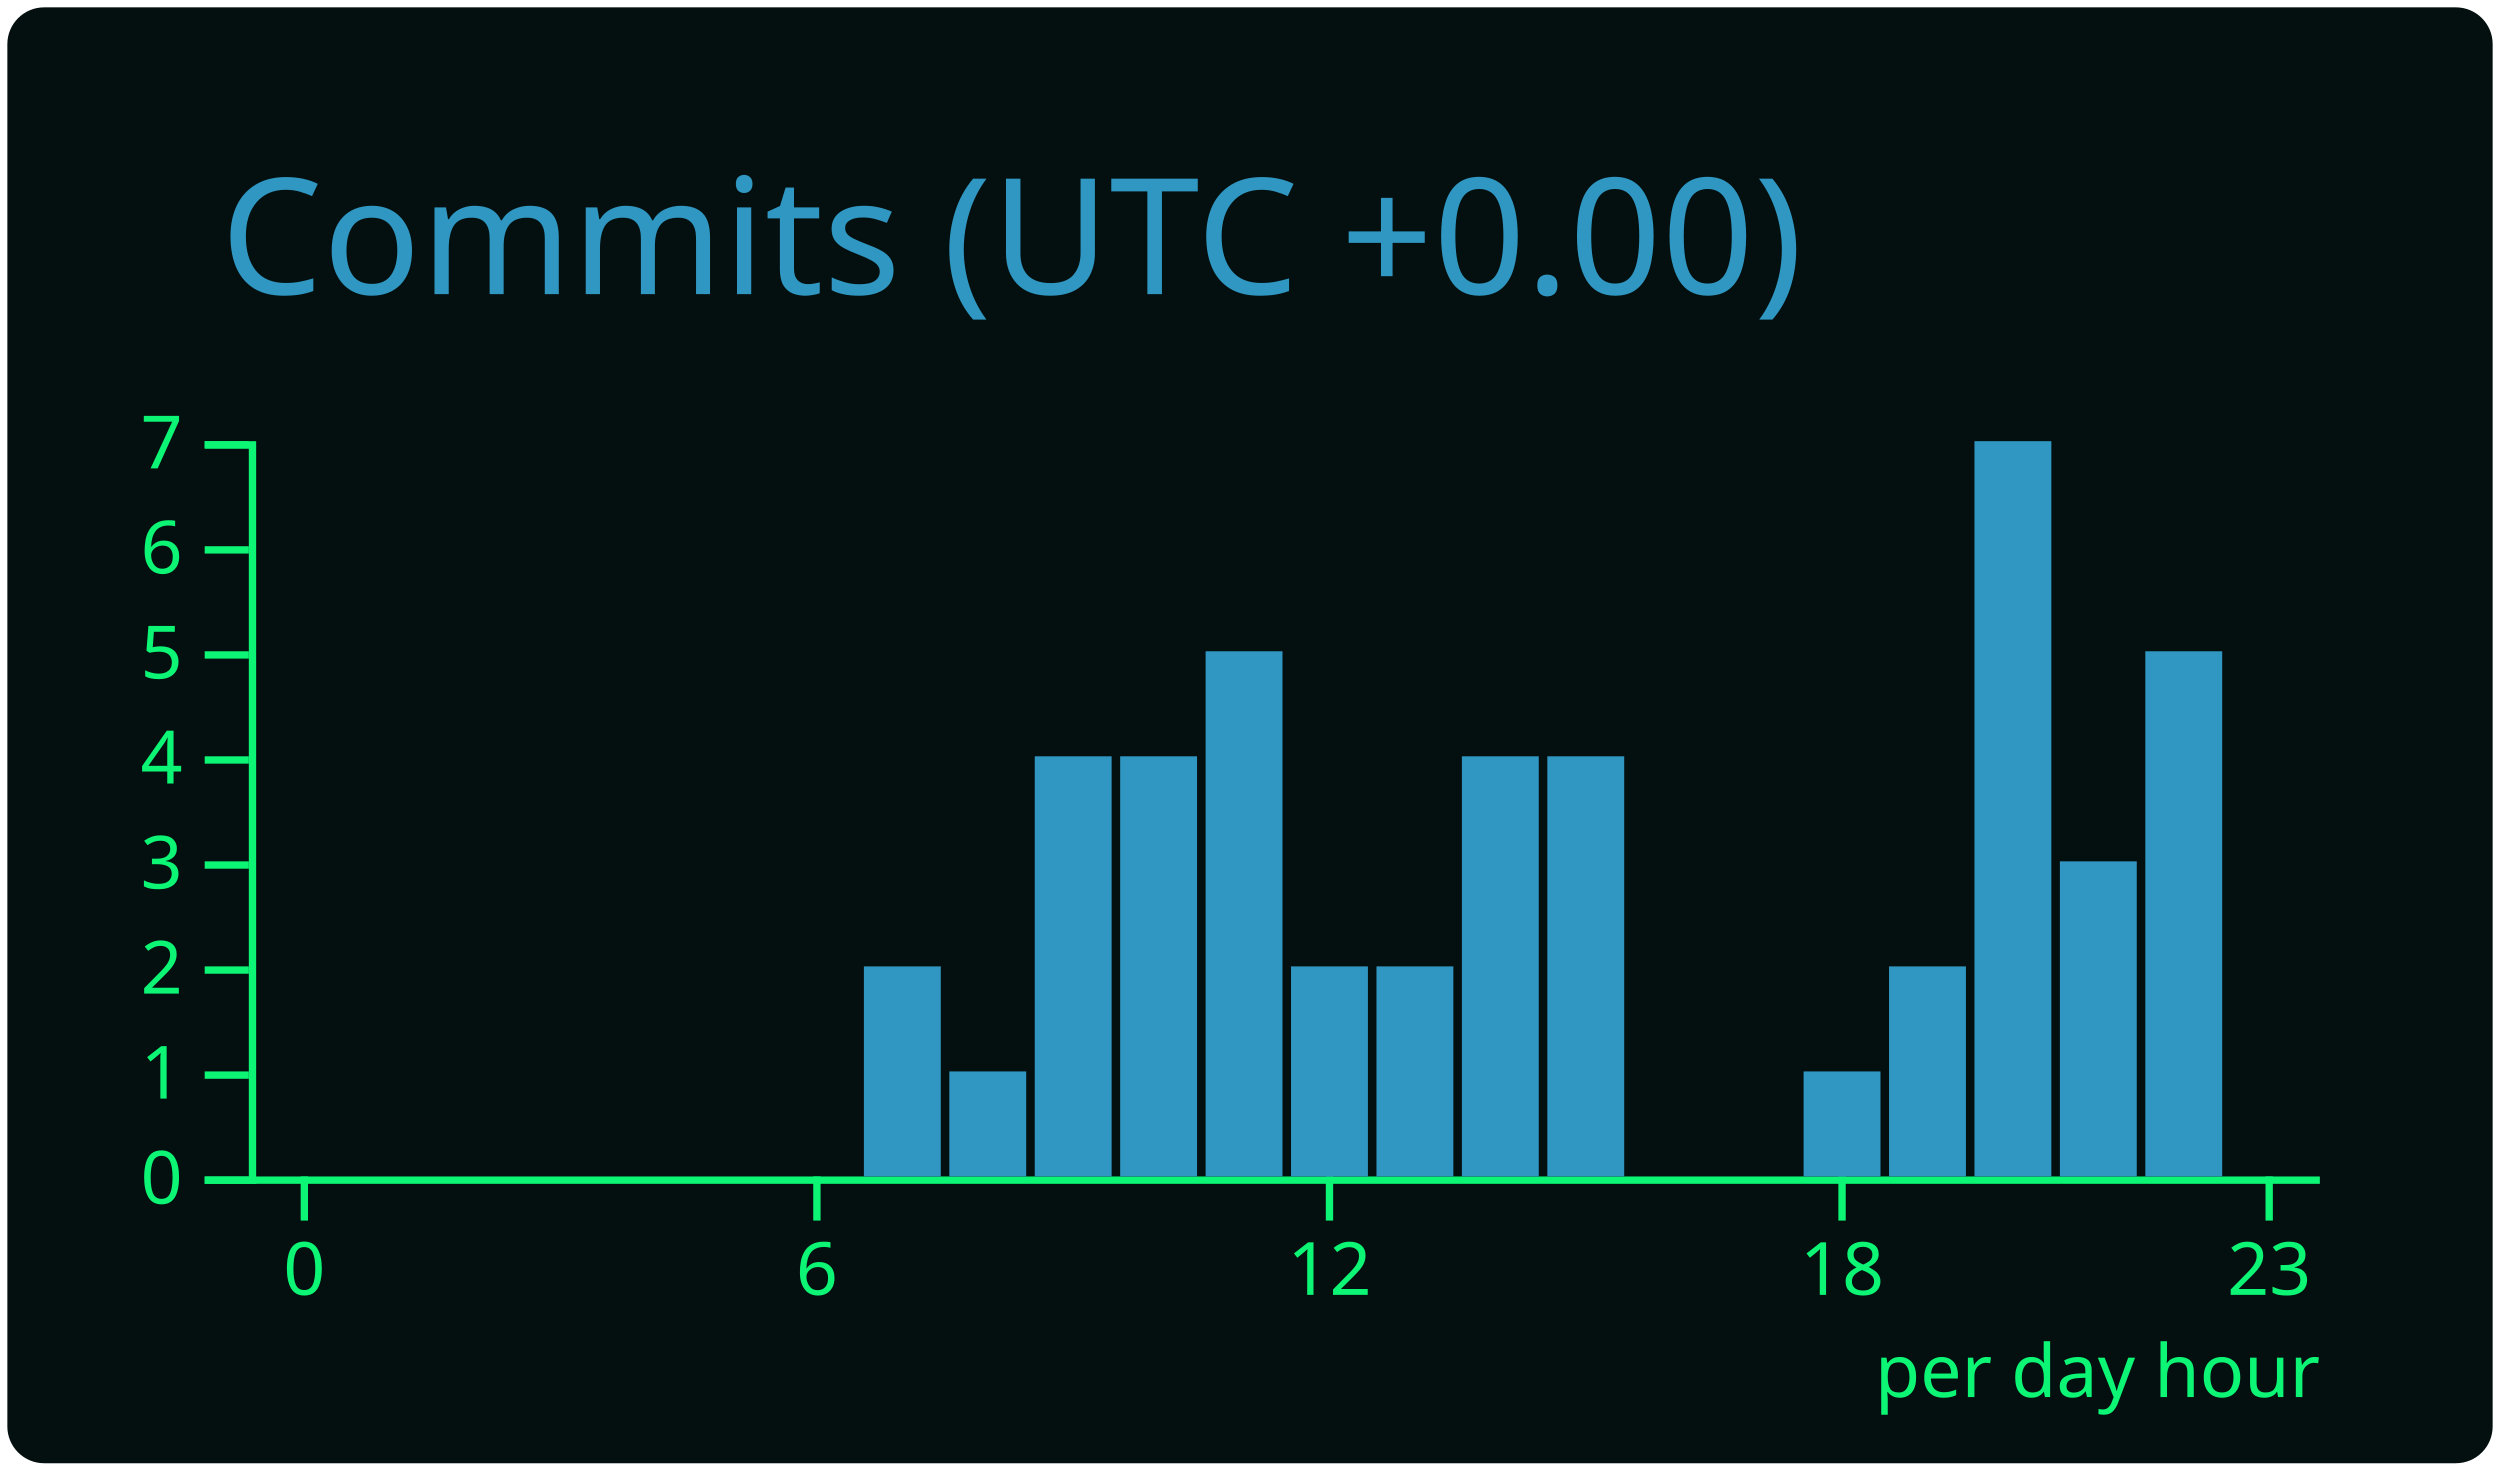
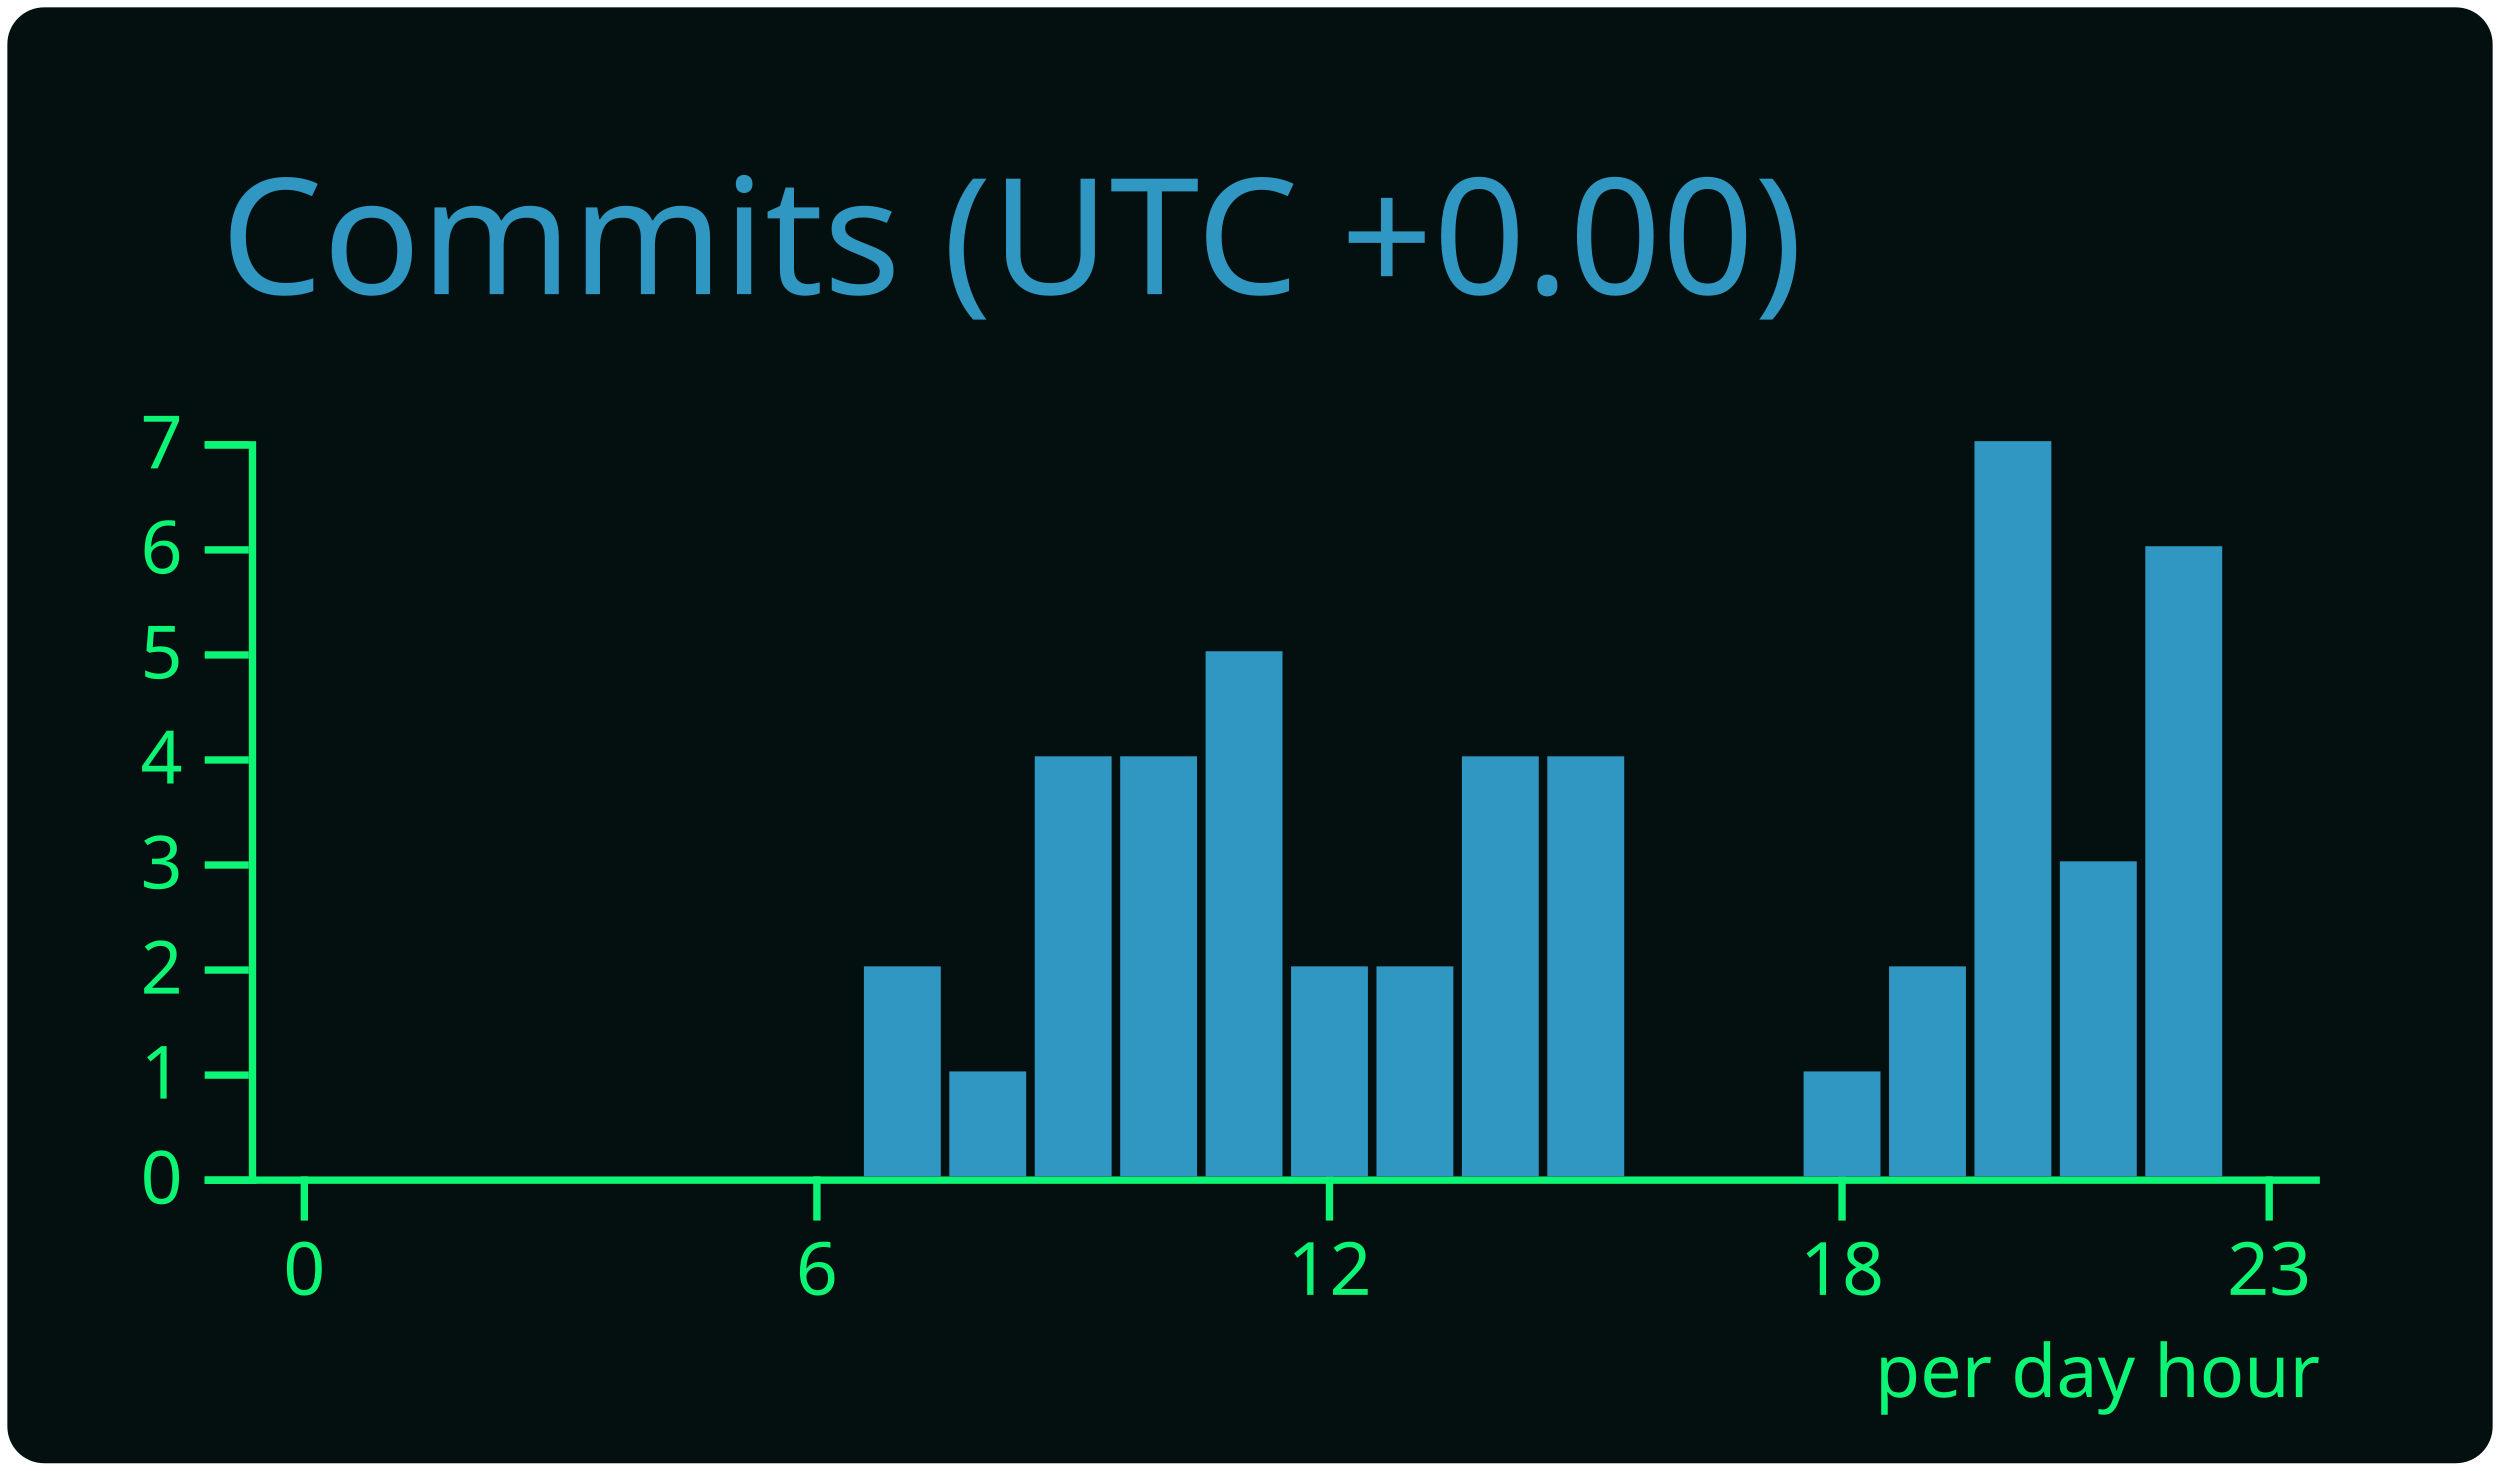
<svg xmlns="http://www.w3.org/2000/svg" width="340" height="200" viewBox="0 0 340 200">
  <style>* {
          font-family: 'Segoe UI', Ubuntu, "Helvetica Neue", Sans-Serif
        }</style>
  <rect x="1" y="1" rx="5" ry="5" height="99%" width="99.412%" stroke="#000000" stroke-width="1" fill="#040f0f" stroke-opacity="0" />
  <text x="30" y="40" style="font-size: 22px; fill: #2f97c1;">Commits (UTC +0.00)</text>
  <g transform="translate(0,40)">
    <g color="#2f97c1" transform="translate(35,20)">
      <g color="#0cf574" transform="translate(0,100)" fill="none" font-size="10" font-family="sans-serif" text-anchor="middle">
        <path class="domain" stroke="currentColor" d="M-1.162,0.5H280.5" />
        <g class="tick" opacity="1" transform="translate(6.390041,0)">
          <line stroke="currentColor" y2="6" />
          <text fill="currentColor" y="9" dy="0.71em">0</text>
        </g>
        <g class="tick" opacity="1" transform="translate(76.09959,0)">
          <line stroke="currentColor" y2="6" />
          <text fill="currentColor" y="9" dy="0.71em">6</text>
        </g>
        <g class="tick" opacity="1" transform="translate(145.8091,0)">
          <line stroke="currentColor" y2="6" />
          <text fill="currentColor" y="9" dy="0.71em">12</text>
        </g>
        <g class="tick" opacity="1" transform="translate(215.5187,0)">
          <line stroke="currentColor" y2="6" />
          <text fill="currentColor" y="9" dy="0.71em">18</text>
        </g>
        <g class="tick" opacity="1" transform="translate(273.61,0)">
          <line stroke="currentColor" y2="6" />
          <text fill="currentColor" y="9" dy="0.71em">23</text>
        </g>
      </g>
      <g color="#0cf574" transform="translate(-1.161826,0)" fill="none" font-size="10" font-family="sans-serif" text-anchor="end">
        <path class="domain" stroke="currentColor" d="M-6,100.5H0.5V0.5H-6" />
        <g class="tick" opacity="1" transform="translate(0,100.5)">
          <line stroke="currentColor" x2="-6" />
          <text fill="currentColor" x="-9" dy="0.32em">0</text>
        </g>
        <g class="tick" opacity="1" transform="translate(0,86.21429)">
          <line stroke="currentColor" x2="-6" />
          <text fill="currentColor" x="-9" dy="0.32em">1</text>
        </g>
        <g class="tick" opacity="1" transform="translate(0,71.92857)">
          <line stroke="currentColor" x2="-6" />
          <text fill="currentColor" x="-9" dy="0.32em">2</text>
        </g>
        <g class="tick" opacity="1" transform="translate(0,57.64286)">
          <line stroke="currentColor" x2="-6" />
          <text fill="currentColor" x="-9" dy="0.32em">3</text>
        </g>
        <g class="tick" opacity="1" transform="translate(0,43.35714)">
          <line stroke="currentColor" x2="-6" />
          <text fill="currentColor" x="-9" dy="0.32em">4</text>
        </g>
        <g class="tick" opacity="1" transform="translate(0,29.07143)">
          <line stroke="currentColor" x2="-6" />
          <text fill="currentColor" x="-9" dy="0.32em">5</text>
        </g>
        <g class="tick" opacity="1" transform="translate(0,14.78571)">
          <line stroke="currentColor" x2="-6" />
          <text fill="currentColor" x="-9" dy="0.32em">6</text>
        </g>
        <g class="tick" opacity="1" transform="translate(0,0.5)">
          <line stroke="currentColor" x2="-6" />
          <text fill="currentColor" x="-9" dy="0.32em">7</text>
        </g>
      </g>
      <rect class="bar" fill="#2f97c1" x="1.162" y="100" width="10.456" height="0" />
      <rect class="bar" fill="#2f97c1" x="12.78" y="100" width="10.456" height="0" />
      <rect class="bar" fill="#2f97c1" x="24.398" y="100" width="10.456" height="0" />
      <rect class="bar" fill="#2f97c1" x="36.017" y="100" width="10.456" height="0" />
      <rect class="bar" fill="#2f97c1" x="47.635" y="100" width="10.456" height="0" />
      <rect class="bar" fill="#2f97c1" x="59.253" y="100" width="10.456" height="0" />
      <rect class="bar" fill="#2f97c1" x="70.871" y="100" width="10.456" height="0" />
      <rect class="bar" fill="#2f97c1" x="82.49" y="71.429" width="10.456" height="28.571" />
      <rect class="bar" fill="#2f97c1" x="94.108" y="85.714" width="10.456" height="14.286" />
      <rect class="bar" fill="#2f97c1" x="105.726" y="42.857" width="10.456" height="57.143" />
      <rect class="bar" fill="#2f97c1" x="117.344" y="42.857" width="10.456" height="57.143" />
      <rect class="bar" fill="#2f97c1" x="128.963" y="28.571" width="10.456" height="71.429" />
      <rect class="bar" fill="#2f97c1" x="140.581" y="71.429" width="10.456" height="28.571" />
      <rect class="bar" fill="#2f97c1" x="152.199" y="71.429" width="10.456" height="28.571" />
      <rect class="bar" fill="#2f97c1" x="163.817" y="42.857" width="10.456" height="57.143" />
      <rect class="bar" fill="#2f97c1" x="175.436" y="42.857" width="10.456" height="57.143" />
      <rect class="bar" fill="#2f97c1" x="187.054" y="100" width="10.456" height="0" />
      <rect class="bar" fill="#2f97c1" x="198.672" y="100" width="10.456" height="0" />
      <rect class="bar" fill="#2f97c1" x="210.29" y="85.714" width="10.456" height="14.286" />
      <rect class="bar" fill="#2f97c1" x="221.909" y="71.429" width="10.456" height="28.571" />
      <rect class="bar" fill="#2f97c1" x="233.527" y="0" width="10.456" height="100" />
      <rect class="bar" fill="#2f97c1" x="245.145" y="57.143" width="10.456" height="42.857" />
-       <rect class="bar" fill="#2f97c1" x="256.763" y="28.571" width="10.456" height="71.429" />
+       <rect class="bar" fill="#2f97c1" x="256.763" y="14.286" width="10.456" height="85.714" />
      <rect class="bar" fill="#2f97c1" x="268.382" y="100" width="10.456" height="0" />
      <g>
        <text y="130" x="220" style="fill: #0cf574; font-size: 10px;">per day hour</text>
      </g>
    </g>
  </g>
</svg>
